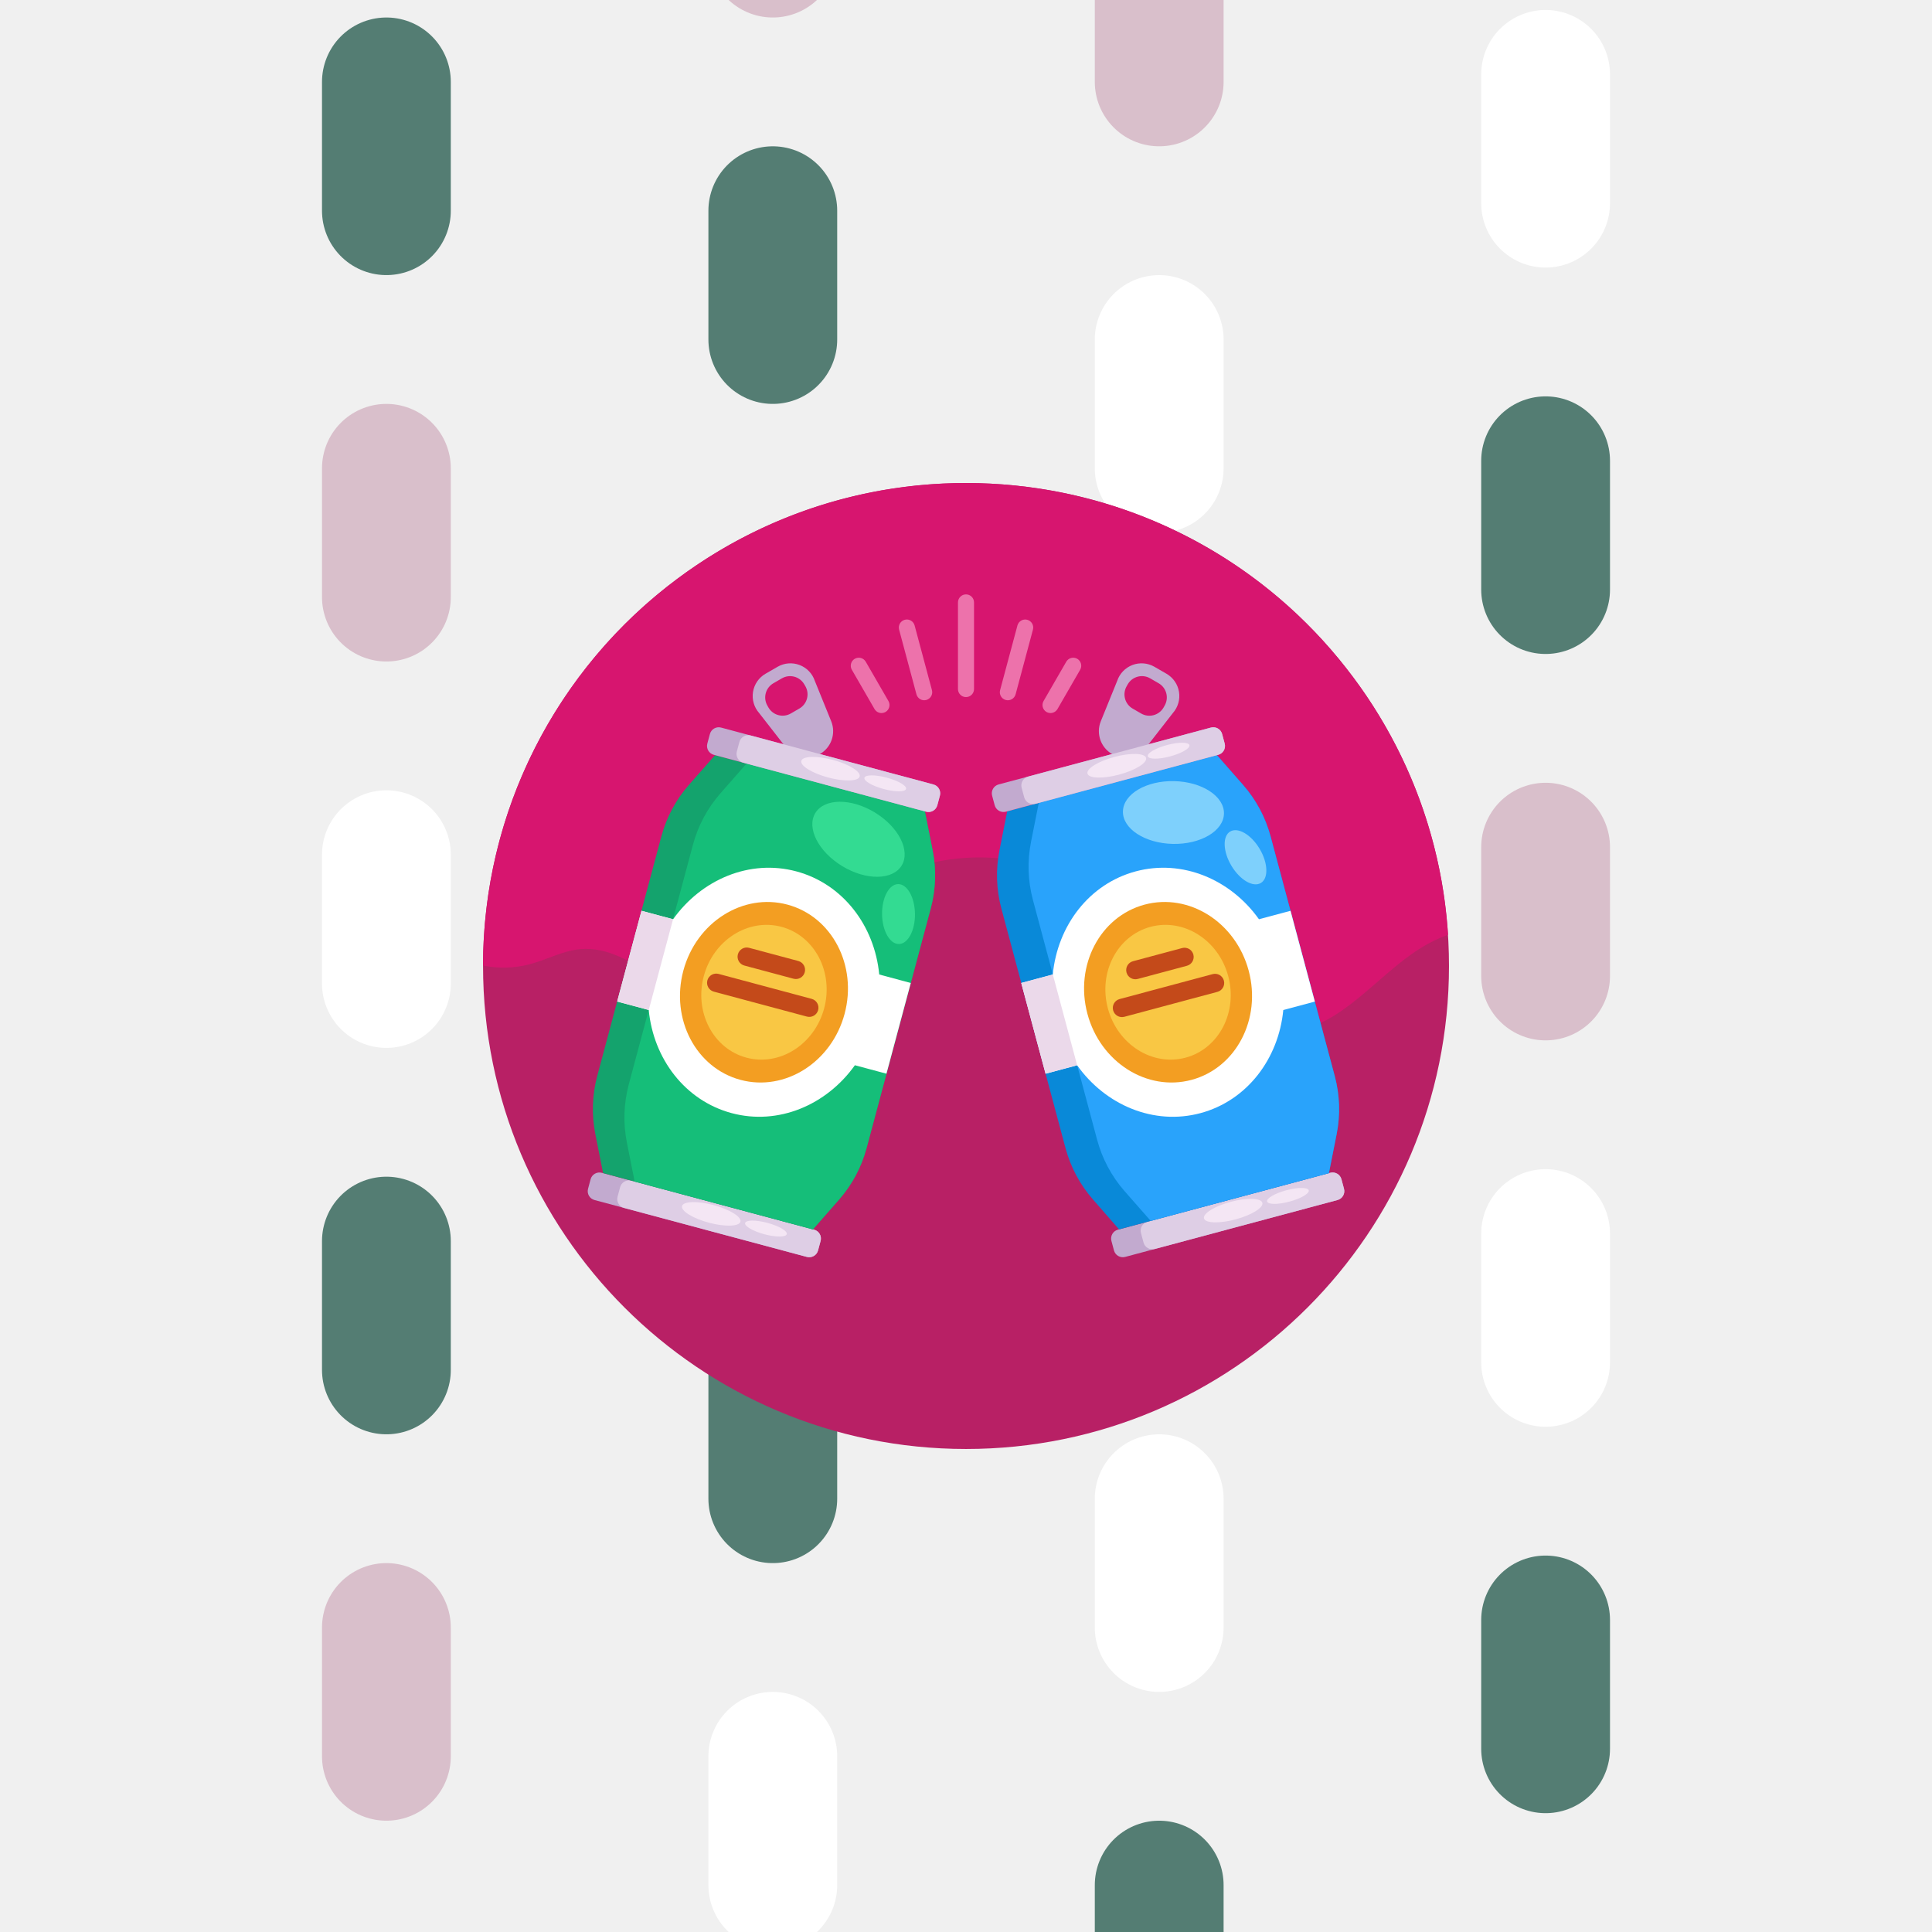
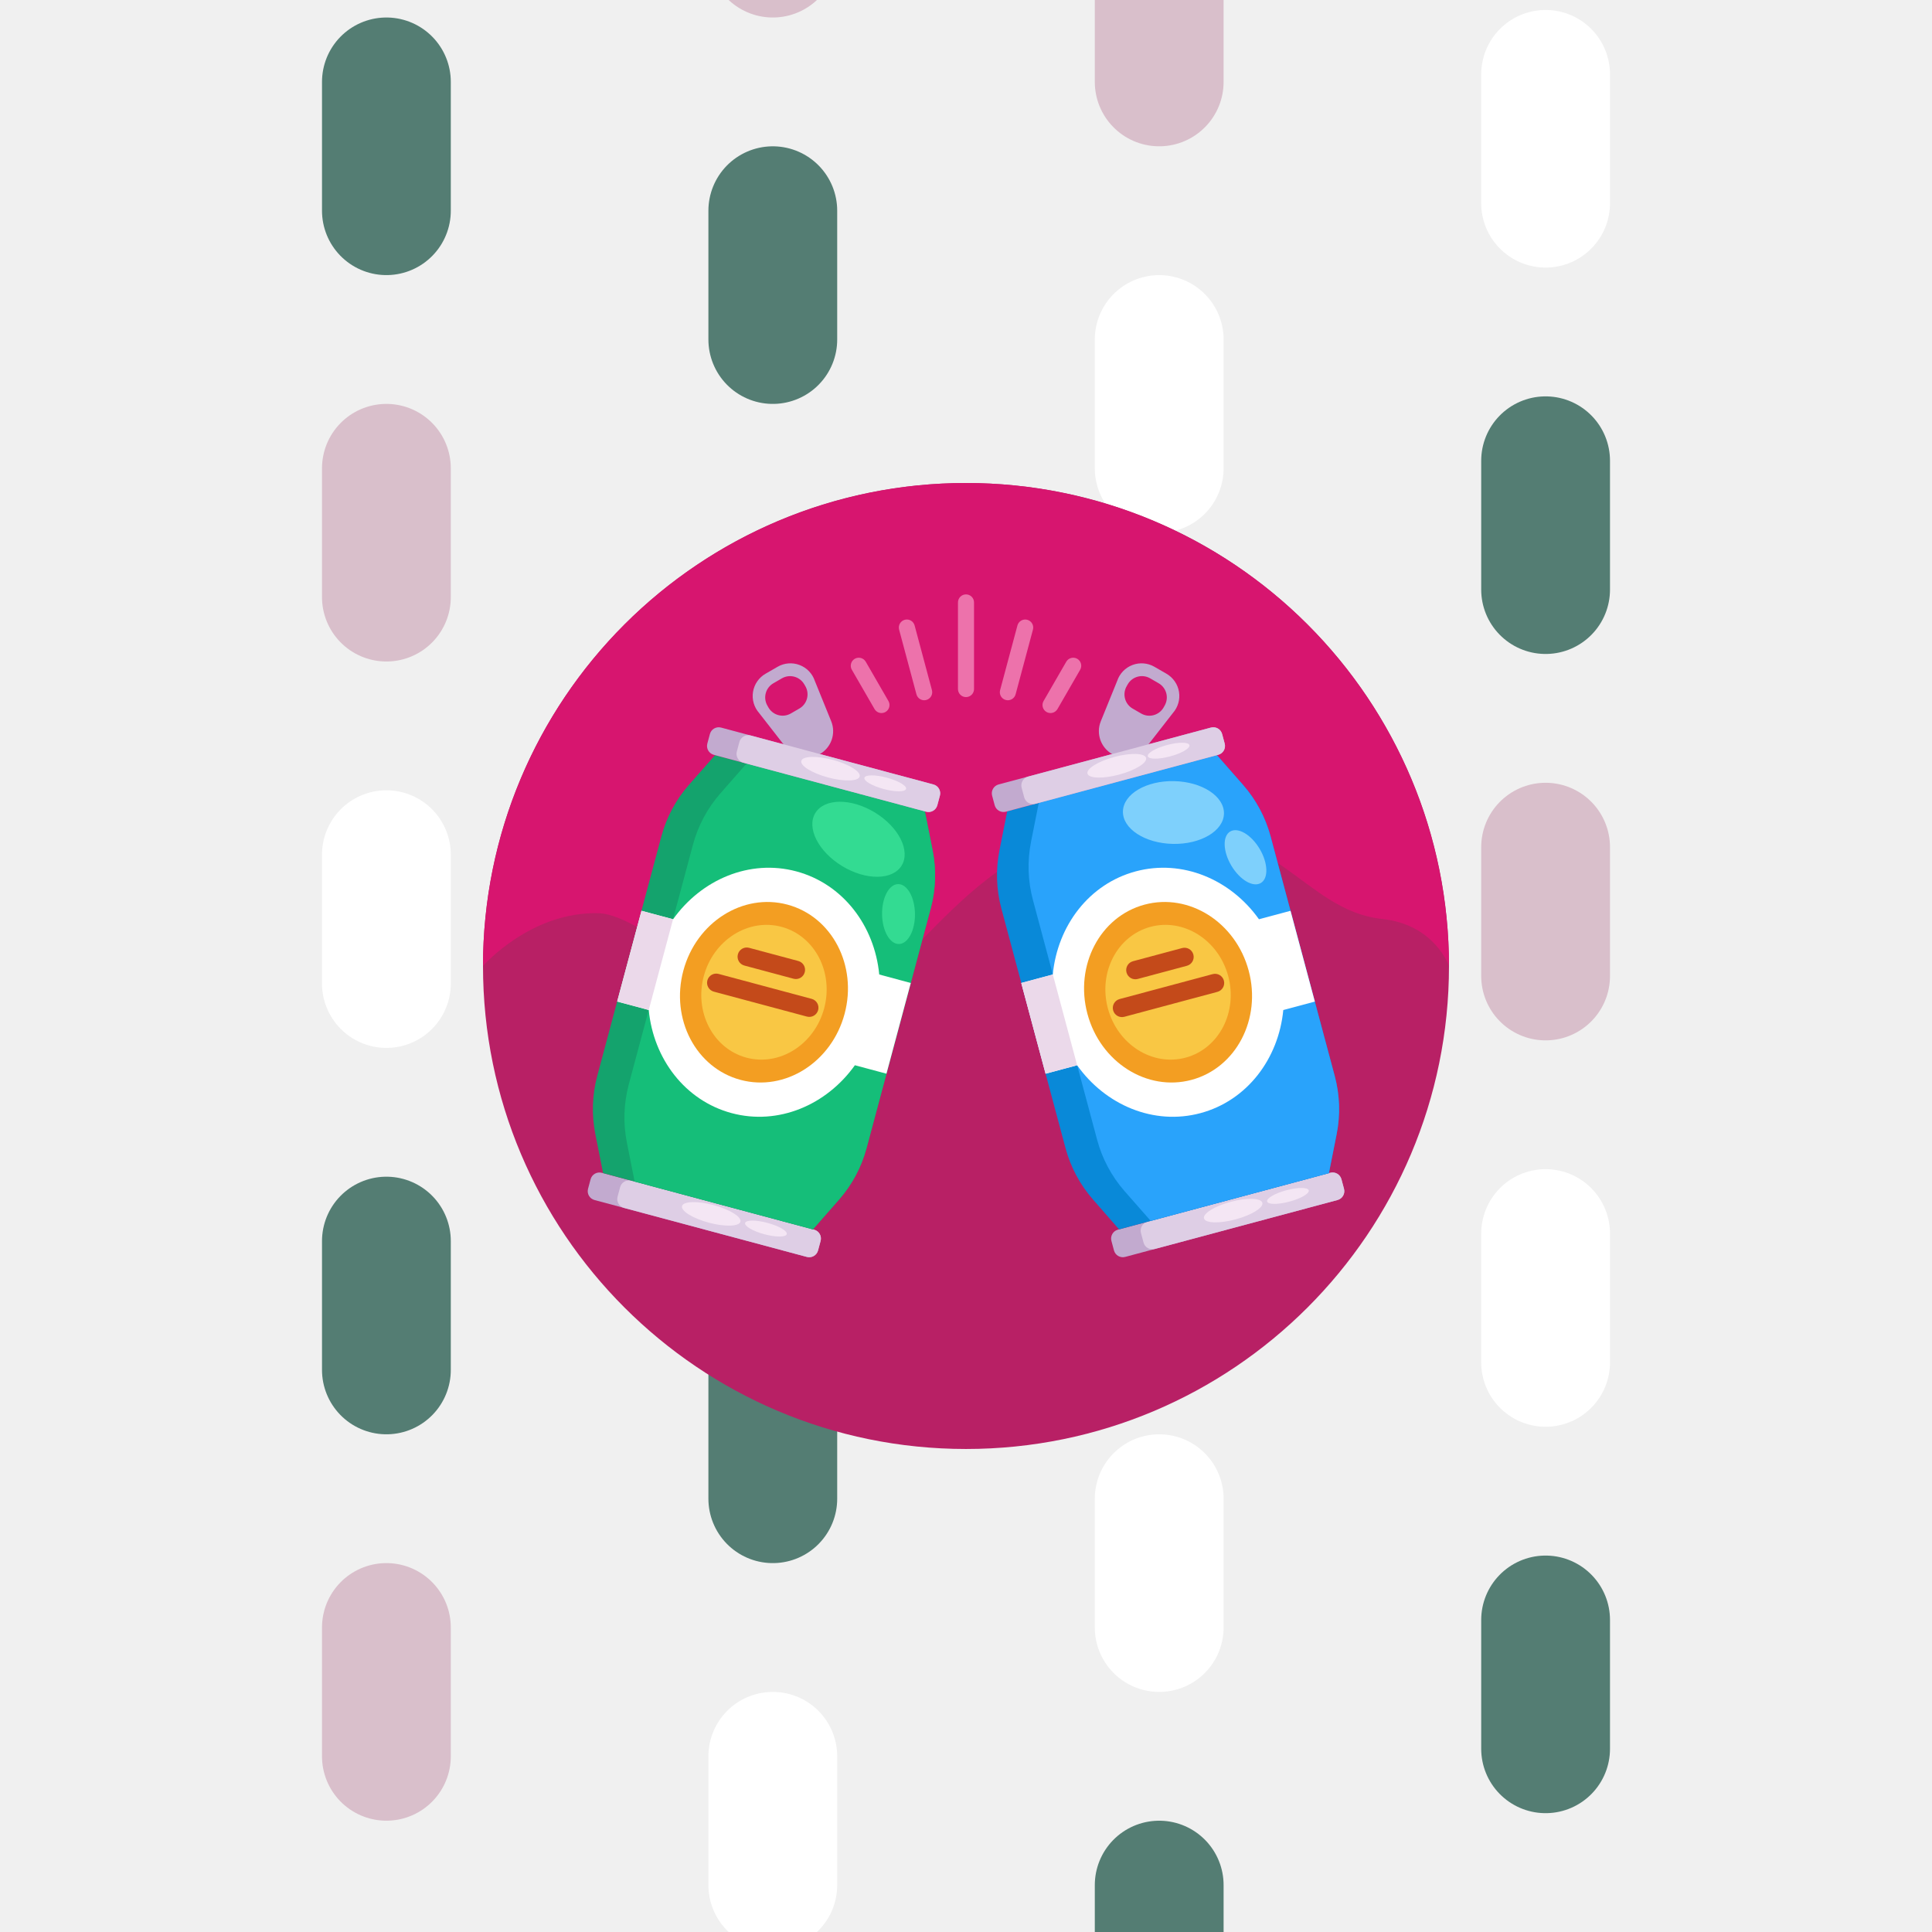
<svg xmlns="http://www.w3.org/2000/svg" width="3840" height="3840" version="1.1" viewBox="0 0 1016 1016" xml:space="preserve">
  <defs>
+     <style>.cls-1{fill:#b82065;}.cls-2{fill:#d7156f;}.cls-3{fill:#c2aacf;}.cls-4{fill:#decee5;}.cls-5{fill:#f4e6f4;}.cls-6{fill:#14a36d;}.cls-7{fill:#15be79;}.cls-8{fill:#33db92;}.cls-9{fill:#fff;}.cls-10{fill:#ebd9ea;}.cls-11{fill:#f39e22;}.cls-12{fill:#f9c744;}.cls-13{fill:#c44a1a;}.cls-14{fill:#0989d8;}.cls-15{fill:#29a3fb;}.cls-16{fill:#7ed0fc;}.cls-17{fill:#ed72ab;}</style>
    <style>.cls-1{fill:#b82065;}.cls-2{fill:#d7156f;}.cls-3{fill:#c2aacf;}.cls-4{fill:#decee5;}.cls-5{fill:#f4e6f4;}.cls-6{fill:#14a36d;}.cls-7{fill:#15be79;}.cls-8{fill:#33db92;}.cls-9{fill:#fff;}.cls-10{fill:#ebd9ea;}.cls-11{fill:#f39e22;}.cls-12{fill:#f9c744;}.cls-13{fill:#c44a1a;}.cls-14{fill:#0989d8;}.cls-15{fill:#29a3fb;}.cls-16{fill:#7ed0fc;}.cls-17{fill:#ed72ab;}</style>
  </defs>
  <g transform="translate(0 340.65)" stroke-linecap="round" stroke-width="67.733">
    <g fill="#55be59" stroke="#d9bfcb">
      <path d="m203.2 786.15v-1436.8" stroke-dasharray="67.733, 541.866" stroke-dashoffset="406.4" />
      <path d="m406.4 853.89-2e-5 -1436.8" stroke-dasharray="67.733, 541.867" />
      <path d="m609.6 921.62 1e-5 -1436.8" stroke-dasharray="67.733, 541.867" />
      <path d="m812.8 985.39-1e-5 -1436.8" stroke-dasharray="67.733, 541.866" stroke-dashoffset="406.4" />
    </g>
    <g fill="#547d73" stroke="#547d73">
      <path d="m203.2 786.15 2e-5 -1436.8" stroke-dasharray="67.733, 541.866" stroke-dashoffset="203.2" />
      <path d="m406.4 853.89-3e-5 -1436.8" stroke-dasharray="67.733, 541.867" stroke-dashoffset="203.2" />
      <path d="m609.6 921.62 1e-5 -1436.8" stroke-dasharray="67.733, 541.866" stroke-dashoffset="406.4" />
      <path d="m812.8 985.39-1e-5 -1436.8" stroke-dasharray="67.733, 541.866" stroke-dashoffset="203.2" />
    </g>
  </g>
  <g transform="translate(0 340.65)" fill="#55be59" stroke="#fff" stroke-linecap="round" stroke-width="67.733">
    <path d="m203.2 786.15 2e-5 -1436.8" stroke-dasharray="67.733, 541.866" />
    <path d="m406.4 853.89-3e-5 -1436.8" stroke-dasharray="67.733, 541.867" stroke-dashoffset="406.4" />
    <path d="m609.6 921.62 1e-5 -1436.8" stroke-dasharray="67.733, 541.866" stroke-dashoffset="203.2" />
    <path d="m812.8 985.39-1e-5 -1436.8" stroke-dasharray="67.733, 541.866" />
  </g>
  <g>
-     <g transform="matrix(.13229 0 0 .13229 254 254)" stroke-dasharray="2, 10" stroke-width="2">
+     <g transform="matrix(.13229 0 0 .13229 254 254)" stroke-width="2">
      <g stroke-width="2">
-         <circle class="cls-1" cx="1920.1" cy="1920.1" r="1919.9" />
-         <path class="cls-2" d="m0 1918.3a1917.3 1917.3 0 0 1 775.83-1540c851.58-631.9 2054.1-453.92 2686 397.52a1910.8 1910.8 0 0 1 374.49 1020 576.7 576.7 0 0 0-106.8 51.602c-178.81 110.55-315.01 314.26-524.35 333.31-143.63 13.125-279.69-69.303-383.26-169.66-103.58-100.35-186.53-221.33-295.51-315.91a844.01 844.01 0 0 0-1182.8 75.003c-106.28 119.18-198.98 280.81-357.61 300.01-215.63 25.801-384.17-237.23-600.02-217.13-69.753 6.525-132.91 42.452-200.48 60.002a408.77 408.77 0 0 1-185.48 5.175z" />
+         <circle cx="1920" cy="1920" r="1920" fill="#b82065" stroke-dashoffset="1536" stroke-linecap="round" stroke-linejoin="round" stroke-width="40" />
+         <path d="m0 1920c0-509.22 202.29-997.58 562.35-1357.6s848.43-562.35 1357.6-562.35 997.58 202.29 1357.6 562.35c360.07 360.07 562.36 848.43 562.36 1357.6 0 0-56.21-164.65-266.11-187.07-315.41-33.7-417.19-396.82-960.49-380.65-697.54 20.767-891.17 658.66-1210.7 703.1-403.85 56.169-754.92-340.25-943.34-345.17-270.44-7.064-459.37 209.79-459.37 209.79z" fill="#d7156f" stroke-dashoffset="1536" stroke-linecap="round" stroke-linejoin="round" stroke-width="40" />
        <g stroke-width="2">
          <rect class="cls-3" transform="rotate(-75)" x="-2638.5" y="1129.5" width="112.05" height="946.61" rx="36.376" />
          <rect class="cls-4" transform="rotate(-75)" x="-2638.4" y="1251" width="112.05" height="825.11" rx="36.376" />
          <ellipse class="cls-5" transform="rotate(-75)" cx="-2571.6" cy="1628.3" rx="36.226" ry="120.08" />
          <ellipse class="cls-5" transform="rotate(-75)" cx="-2571.7" cy="1853.5" rx="23.401" ry="85.653" />
          <path class="cls-6" d="m1779.7 1691.6-255.01 952.54a510.02 510.02 0 0 1-109.2 204.31l-104.03 118.65-834.11-223.73-30.751-154.73a509.57 509.57 0 0 1 7.5-231.53l255.01-952.54a510.02 510.02 0 0 1 109.2-204.31l104.25-118.43 833.96 223.21 30.751 154.81a509.57 509.57 0 0 1-7.575 231.76z" />
          <path class="cls-7" d="m1779.7 1691.6-255.01 952.54a510.02 510.02 0 0 1-109.2 204.31l-104.03 118.65-708.63-190.06-30.826-154.81a510.62 510.62 0 0 1 7.5-231.53l255.01-952.54a510.84 510.84 0 0 1 109.13-204.31l104.1-118.65 708.78 189.83 30.751 154.81a509.57 509.57 0 0 1-7.575 231.76z" />
          <ellipse class="cls-8" transform="rotate(-58.74)" cx="-436.06" cy="2010.9" rx="124.8" ry="200.86" />
          <ellipse class="cls-8" transform="rotate(-.76)" cx="1628.9" cy="1735.3" rx="65.403" ry="119.1" />
          <path class="cls-9" d="m1700.5 1987.6-125.4-33.826c-18.526-193.51-143.93-360.01-329.34-409.82-185.41-49.802-377.34 31.951-490.14 190.28l-125.55-33.601-96.679 360.69 125.48 33.601c18.526 193.58 143.93 360.01 329.34 409.89 185.41 49.877 377.34-31.951 490.14-190.28l125.48 33.601z" />
          <rect class="cls-10" transform="rotate(15)" x="1048.7" y="1479.5" width="129.91" height="373.44" />
          <ellipse class="cls-11" transform="rotate(-75)" cx="-1666.3" cy="1602.8" rx="360.61" ry="331.81" />
          <ellipse class="cls-12" transform="rotate(-75)" cx="-1666.3" cy="1602.8" rx="269.19" ry="247.66" />
          <rect class="cls-13" transform="rotate(15)" x="1463.6" y="1511" width="275.19" height="72.978" rx="36.451" />
          <rect class="cls-13" transform="rotate(15)" x="1373.3" y="1642.6" width="455.87" height="72.978" rx="36.451" />
          <path class="cls-3" d="m1171.1 730.52-47.927 27.676a102.15 102.15 0 0 0-25.576 156.08l106.65 136.88a105 105 0 0 0 135.01 26.401 105 105 0 0 0 45.002-130.28l-65.252-160.81a102.15 102.15 0 0 0-147.91-55.952zm110.33 77.103a65.178 65.178 0 0 1-23.851 88.953l-33.826 19.576a65.178 65.178 0 0 1-89.028-23.626l-4.2-7.5a65.103 65.103 0 0 1 23.851-88.953l33.826-19.576a65.178 65.178 0 0 1 88.954 23.851z" />
          <rect class="cls-3" transform="rotate(-75)" x="-806.2" y="1129.5" width="112.05" height="946.61" rx="36.376" />
          <rect class="cls-4" transform="rotate(-75)" x="-806.23" y="1250.9" width="112.05" height="825.11" rx="36.376" />
          <ellipse class="cls-5" transform="rotate(-75)" cx="-739.43" cy="1628.2" rx="36.226" ry="120.08" />
          <ellipse class="cls-5" transform="rotate(-75)" cx="-739.39" cy="1853.5" rx="23.401" ry="85.653" />
          <rect class="cls-3" transform="rotate(-15)" x="1633.2" y="3520.3" width="946.61" height="112.05" rx="36.376" />
          <rect class="cls-4" transform="rotate(-15)" x="1754.8" y="3520.3" width="825.11" height="112.05" rx="36.376" />
          <ellipse class="cls-5" transform="rotate(-15)" cx="2131.9" cy="3565.6" rx="120.08" ry="36.226" />
          <ellipse class="cls-5" transform="rotate(-15)" cx="2357.2" cy="3565.6" rx="85.653" ry="23.401" />
          <path class="cls-14" d="m3130.8 1404.8 255.01 952.54a509.57 509.57 0 0 1 7.5 231.53l-30.751 154.73-833.96 223.51-103.8-118.88a510.02 510.02 0 0 1-109.2-204.31l-255.01-952.54a509.57 509.57 0 0 1-7.5-231.53l30.751-154.81 833.73-223.21 104.03 118.65a510.02 510.02 0 0 1 109.2 204.31z" />
          <path class="cls-15" d="m3130.8 1404.8 255.01 952.54a509.57 509.57 0 0 1 7.5 231.53l-30.751 154.73-708.25 189.68-104.25-118.65a510.84 510.84 0 0 1-108.98-204.53l-255.01-952.54a510.62 510.62 0 0 1-7.5-231.53l30.826-154.81 708.18-189.38 104.03 118.65a510.02 510.02 0 0 1 109.2 204.31z" />
          <ellipse class="cls-16" transform="rotate(-88.74)" cx="-1249.2" cy="2772.8" rx="124.8" ry="200.86" />
          <ellipse class="cls-16" transform="rotate(-30.76)" cx="1843.8" cy="2828.7" rx="65.403" ry="119.1" />
          <path class="cls-9" d="m3210.1 1700.6-125.48 33.601c-112.5-158.33-304.74-240.01-490.14-190.28-185.41 49.727-310.81 216.31-329.41 409.82l-125.4 33.826 96.679 360.69 125.48-33.601c112.5 158.33 304.74 240.01 490.14 190.28 185.41-49.727 310.81-216.31 329.34-409.89l125.48-33.601z" />
          <rect class="cls-10" transform="rotate(-15)" x="1552.4" y="2473.5" width="129.91" height="373.44" />
          <ellipse class="cls-11" transform="rotate(-15)" cx="2106.5" cy="2660.2" rx="331.81" ry="360.61" />
          <ellipse class="cls-12" transform="rotate(-15)" cx="2106.5" cy="2660.2" rx="247.66" ry="269.19" />
          <rect class="cls-13" transform="rotate(-15)" x="1967.3" y="2505" width="275.19" height="72.978" rx="36.451" />
          <rect class="cls-13" transform="rotate(-15)" x="1877" y="2636.5" width="455.87" height="72.978" rx="36.451" />
          <path class="cls-3" d="m2521.1 786.47-65.253 160.81a105 105 0 0 0 45.002 130.28 105 105 0 0 0 135.01-26.401l106.65-136.88a102.15 102.15 0 0 0-25.576-156.08l-47.927-27.676a102.15 102.15 0 0 0-147.91 55.952zm41.852 13.801a65.178 65.178 0 0 1 88.954-23.851l33.826 19.576a65.103 65.103 0 0 1 23.851 89.028l-4.2 7.5a65.178 65.178 0 0 1-89.028 23.851l-33.826-19.576a65.178 65.178 0 0 1-23.851-88.953z" />
          <rect class="cls-3" transform="rotate(-15)" x="1633.2" y="1688" width="946.61" height="112.05" rx="36.376" />
          <rect class="cls-4" transform="rotate(-15)" x="1754.7" y="1688.1" width="825.11" height="112.05" rx="36.376" />
        </g>
        <ellipse class="cls-5" transform="rotate(-15.005)" cx="2142.5" cy="1738" rx="120.59" ry="36.38" stroke-width="2.009" />
        <g stroke-width="2">
          <ellipse class="cls-5" transform="rotate(-15)" cx="2357.2" cy="1733.3" rx="85.653" ry="23.401" />
          <rect class="cls-17" x="1888.1" y="442.81" width="63.827" height="408.24" rx="31.951" />
          <rect class="cls-17" transform="rotate(-15)" x="1446.9" y="959.14" width="63.827" height="330.09" rx="31.951" />
          <rect class="cls-17" transform="rotate(-30)" x="898.59" y="1344.1" width="63.827" height="244.21" rx="31.951" />
          <rect class="cls-17" transform="rotate(195)" x="-2262.5" y="-295.33" width="63.827" height="330.09" rx="31.951" />
          <rect class="cls-17" transform="rotate(210)" x="-2427" y="331.73" width="63.827" height="244.21" rx="31.951" />
        </g>
      </g>
    </g>
  </g>
</svg>
